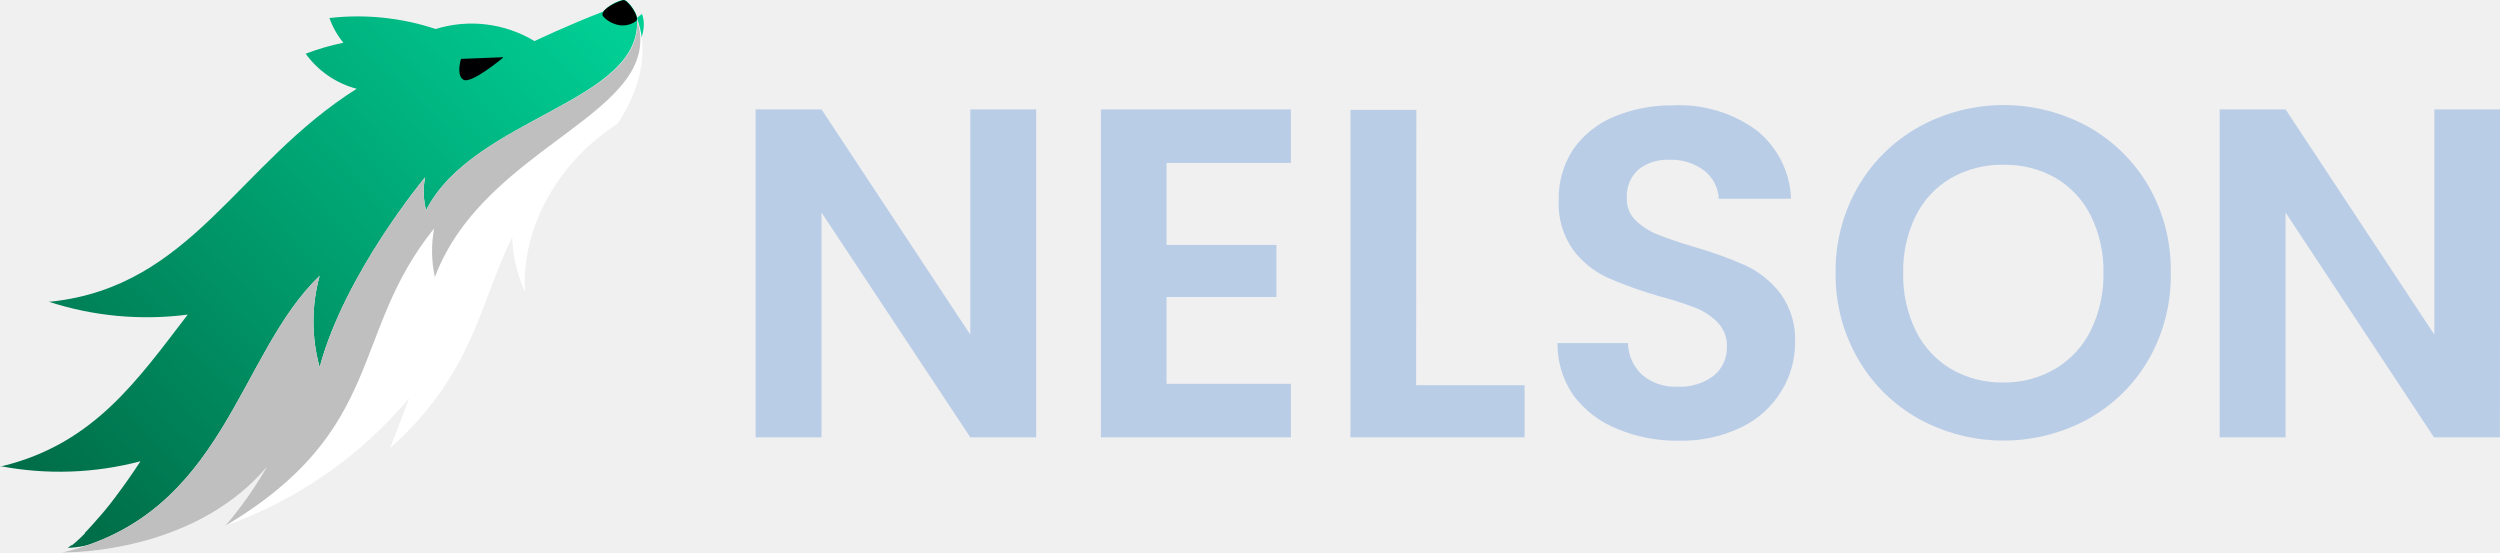
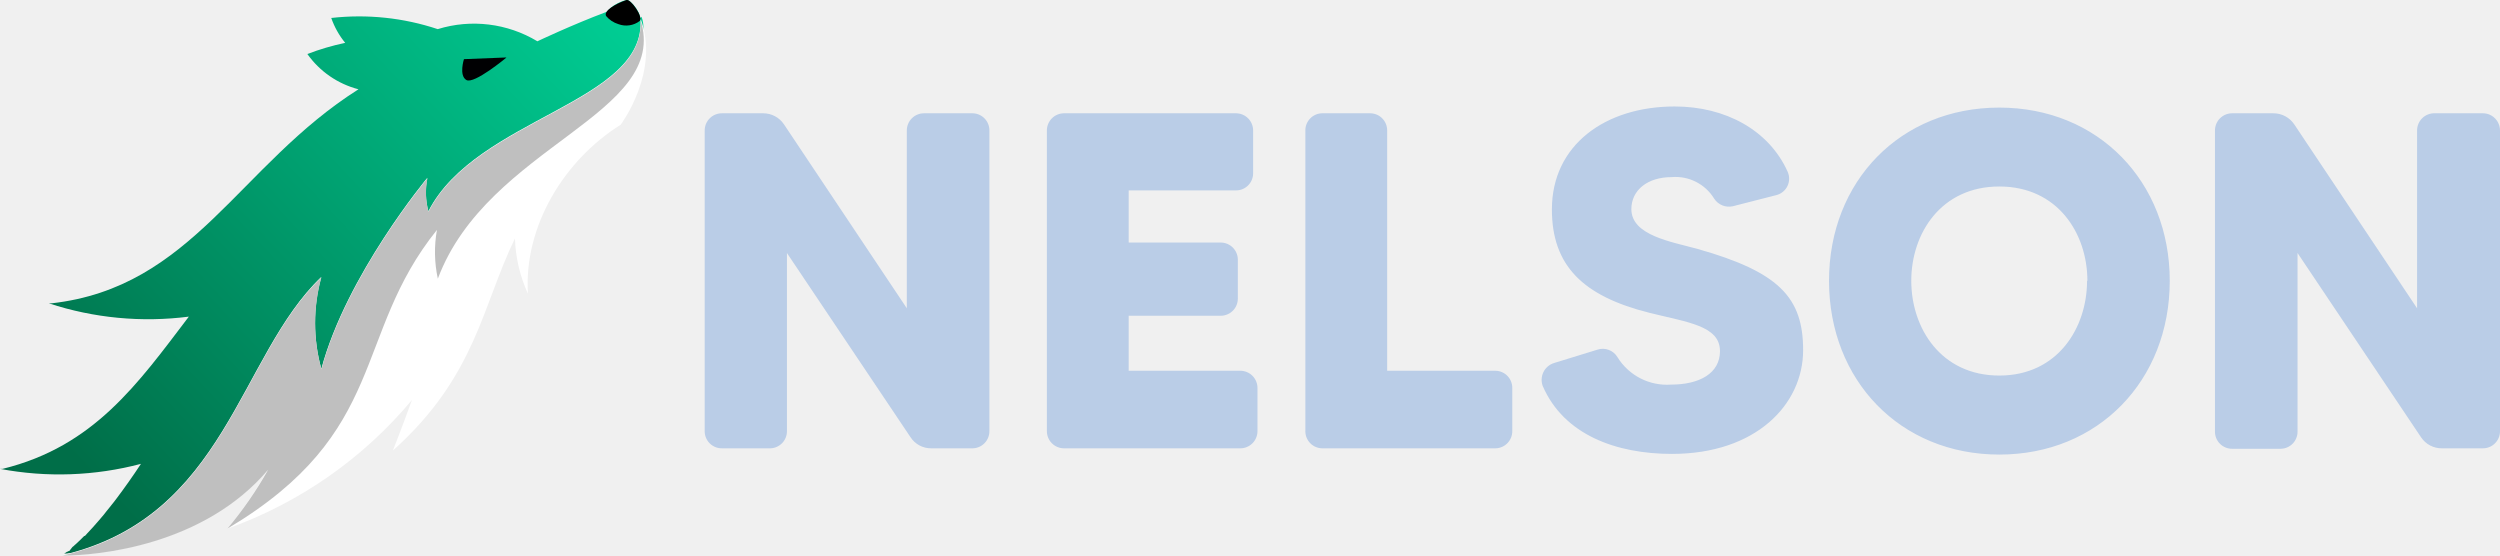
- <svg xmlns="http://www.w3.org/2000/svg" id="Capa" viewBox="0 0 227.59 50.27">
+ <svg xmlns="http://www.w3.org/2000/svg" id="Capa" viewBox="0 0 224 49.74">
  <defs>
-     <linearGradient id="Degradado_sin_nombre_8" x1="64.63" y1="-10.69" x2="-4.51" y2="53.99" gradientUnits="userSpaceOnUse">
-       <stop offset=".17" stop-color="#00cf95" />
-       <stop offset=".87" stop-color="#006e48" />
+     <linearGradient id="Degradado_sin_nombre_1110" x1="65.75" y1="-10.28" x2="-2.66" y2="53.71" gradientUnits="userSpaceOnUse">
+       <stop offset=".15" stop-color="#00cf95" />
+       <stop offset=".83" stop-color="#006e48" />
    </linearGradient>
-     <style>.cls-5{fill:#bacde7}</style>
+     <style>.cls-1{fill:#bacde7}</style>
  </defs>
  <g id="Logo">
-     <g id="Icono">
-       <path d="M59.19 4c0-.58-.93-1.76-1.26-1.66a3.53 3.53 0 0 0-1.8 1.07c-3.22 1.24-6.26 2.69-6.26 2.69a11.08 11.08 0 0 0-9-1.1 22.55 22.55 0 0 0-9.67-1 7.5 7.5 0 0 0 1.27 2.25 21.58 21.58 0 0 0-3.43 1 8.31 8.31 0 0 0 4.64 3.19c-10.89 6.87-15 18-27.83 19.38h-.23A28.89 28.89 0 0 0 18.3 31c-4.6 6-8.57 11.76-16.87 13.79h-.22A28.88 28.88 0 0 0 14 44.35c-.73 1.12-1.46 2.16-2.17 3.1a2.85 2.85 0 0 1-.25.33l-.23.31c-.08.1-.15.2-.23.29l-.22.27-.22.27-.22.26c-.08.09-.15.18-.23.26-.4.46-.77.88-1.12 1.25l-.17.17v.06l-.14.14-.07.06-.12.13-.07.06-.11.11-.07.06-.11.1-.06.06-.1.09-.07.06-.09.07-.07.06-.08.07h-.06l-.09.06-.08.06-.08.06-.11.06c3.22 0 12.35-3.38 18.17-10.26 0 0 6.72-3.64 10.51-13.45 1.62-4.19 6.91-9 12-12.21 0 0 13.44-7.86 11.61-12.69Z" transform="translate(-1.21 -2.36)" style="fill:url(#Degradado_sin_nombre_8);fill-rule:evenodd" />
-       <path d="M59.19 4c.61 7.68-14.86 9-19.19 17.5a6.77 6.77 0 0 1-.09-3s-7.32 8.77-9.6 17.29a15.61 15.61 0 0 1 0-8.32c-7.5 7.18-8.6 21.72-23.45 25.19 3.22 0 12.8-.89 18.63-7.78a35.14 35.14 0 0 1-3.76 5.34 38.86 38.86 0 0 0 16.72-11.6c-.95 2.6-1.74 4.54-1.74 4.54 7.62-6.79 8.14-13.16 11.13-19.22a12.8 12.8 0 0 0 1.17 5c-.38-6.16 3.33-12.08 8.4-15.3 0-.01 3.59-4.79 1.78-9.64Z" transform="translate(-1.21 -2.36)" style="fill:#fff;fill-rule:evenodd" />
-       <path d="M59.21 4.06C59.8 11.68 44.33 13 40 21.5a6.77 6.77 0 0 1-.09-3s-7.32 8.77-9.6 17.29a15.61 15.61 0 0 1 0-8.32c-7.5 7.18-8.6 21.72-23.45 25.19 3.22 0 12.8-.89 18.63-7.78a35.14 35.14 0 0 1-3.76 5.34c14.71-8.76 11.27-17.49 19-27.06a11.14 11.14 0 0 0 .07 4.42C45.4 15.37 62 12.73 59.19 4.06Z" transform="translate(-1.21 -2.36)" style="fill:#bfbfbf;fill-rule:evenodd" />
-       <path d="m47 7.57-3.82.15s-.48 1.48.22 1.9 3.6-2 3.6-2" transform="translate(-1.21 -2.36)" style="fill:#000002;fill-rule:evenodd" />
-       <path d="M56.09 3.82a2.42 2.42 0 0 0 1.1.73 2.06 2.06 0 0 0 1.94-.28c.35-.36-.81-2-1.2-1.9-1.07.32-2.09 1.01-1.84 1.45Z" transform="translate(-1.21 -2.36)" />
+     <g id="Texto">
+       <path class="cls-1" d="M85.82 12.78h4.33a1.53 1.53 0 0 1 1.5 1.55v26.93a1.53 1.53 0 0 1-1.5 1.54h-3.69a2.19 2.19 0 0 1-1.88-1L73.51 25.3v16A1.53 1.53 0 0 1 72 42.8h-4.32a1.53 1.53 0 0 1-1.54-1.54V14.33a1.54 1.54 0 0 1 1.54-1.55h3.69a2.24 2.24 0 0 1 1.88 1l11 16.47V14.33a1.54 1.54 0 0 1 1.57-1.55ZM114.12 35.85a1.54 1.54 0 0 1 1.55 1.55v3.86a1.54 1.54 0 0 1-1.55 1.54H98.34a1.54 1.54 0 0 1-1.54-1.54V14.33a1.54 1.54 0 0 1 1.54-1.55h15.4a1.54 1.54 0 0 1 1.54 1.55v3.85a1.53 1.53 0 0 1-1.54 1.51h-9.61v4.67h8.24a1.54 1.54 0 0 1 1.54 1.54v3.48a1.53 1.53 0 0 1-1.54 1.54h-8.24v4.93ZM137 35.85a1.53 1.53 0 0 1 1.5 1.55v3.86a1.53 1.53 0 0 1-1.5 1.54h-15.54a1.53 1.53 0 0 1-1.5-1.54V14.33a1.53 1.53 0 0 1 1.5-1.55h4.33a1.53 1.53 0 0 1 1.5 1.55v21.52ZM164.56 34c0 4.89-4.25 9.3-11.75 9.3-5 0-9.69-1.71-11.58-6.08a1.58 1.58 0 0 1 1-2.06l3.9-1.2a1.53 1.53 0 0 1 1.8.68 5.21 5.21 0 0 0 4.8 2.45c2.53 0 4.38-1 4.38-3 0-2.28-2.92-2.58-6.31-3.43-6-1.5-8.75-4.25-8.75-9.27 0-5.79 4.81-9.22 11-9.22 4.54 0 8.44 2.11 10.12 5.84a1.52 1.52 0 0 1-1 2.1l-3.91 1a1.58 1.58 0 0 1-1.67-.68 4.06 4.06 0 0 0-3.82-1.93c-2.14 0-3.6 1.16-3.6 2.87 0 2.36 3.6 2.92 5.92 3.56 7.32 2.07 9.47 4.36 9.47 9.07ZM197.41 27.79c0 8.92-6.39 15.57-15.27 15.57s-15.26-6.65-15.26-15.57 6.39-15.52 15.26-15.52 15.27 6.64 15.27 15.52Zm-7.38 0c0-4.24-2.66-8.45-7.89-8.45s-7.89 4.21-7.89 8.45 2.66 8.49 7.89 8.49S190 32 190 27.79ZM221.17 12.78h4.33a1.54 1.54 0 0 1 1.5 1.55v26.93a1.53 1.53 0 0 1-1.5 1.54h-3.69a2.22 2.22 0 0 1-1.89-1l-11.06-16.5v16a1.53 1.53 0 0 1-1.5 1.54H203a1.53 1.53 0 0 1-1.54-1.54V14.33a1.54 1.54 0 0 1 1.54-1.55h3.69a2.25 2.25 0 0 1 1.88 1l11 16.47V14.33a1.54 1.54 0 0 1 1.6-1.55Z" transform="translate(-3 -2.63)" />
    </g>
-     <g id="Nombre">
-       <path class="cls-5" d="M95.54 42.17h-6L76 21.71v20.46h-6V12.32h6l13.54 20.5v-20.5h6ZM107.41 17.19v7.47h10v4.74h-10v7.9h11.32v4.87h-17.3V12.32h17.3v4.87ZM130.13 37.43H140v4.74h-15.85V12.36h6ZM148.43 41.4a9.23 9.23 0 0 1-4-3.07 8.17 8.17 0 0 1-1.43-4.74h6.41a4.09 4.09 0 0 0 1.3 2.9 4.62 4.62 0 0 0 3.22 1.07 5 5 0 0 0 3.29-1 3.27 3.27 0 0 0 1.2-2.63 3 3 0 0 0-.81-2.18 5.73 5.73 0 0 0-2-1.35 33.19 33.19 0 0 0-3.36-1.08 37.65 37.65 0 0 1-4.72-1.69 8.27 8.27 0 0 1-3.11-2.52 7.19 7.19 0 0 1-1.31-4.51 8.08 8.08 0 0 1 1.29-4.6 8.43 8.43 0 0 1 3.71-3 13.51 13.51 0 0 1 5.47-1.05 11.89 11.89 0 0 1 7.5 2.24 8.35 8.35 0 0 1 3.18 6.26h-6.58a3.44 3.44 0 0 0-1.3-2.54 4.91 4.91 0 0 0-3.23-1 4.17 4.17 0 0 0-2.79.89 3.25 3.25 0 0 0-1.05 2.61 2.65 2.65 0 0 0 .79 2 6 6 0 0 0 2 1.29c.78.32 1.88.7 3.31 1.13a35.33 35.33 0 0 1 4.74 1.71 8.59 8.59 0 0 1 3.16 2.56 7.12 7.12 0 0 1 1.32 4.48 8.42 8.42 0 0 1-1.27 4.42 8.69 8.69 0 0 1-3.63 3.26 12.39 12.39 0 0 1-5.68 1.22 14 14 0 0 1-5.62-1.08ZM175.92 40.51a14.6 14.6 0 0 1-5.55-5.45 15.21 15.21 0 0 1-2.05-7.88 15.14 15.14 0 0 1 2.05-7.84 14.57 14.57 0 0 1 5.55-5.44 16 16 0 0 1 15.4 0 14.61 14.61 0 0 1 5.51 5.44 15.32 15.32 0 0 1 2 7.84 15.39 15.39 0 0 1-2 7.88 14.61 14.61 0 0 1-5.53 5.45 16.07 16.07 0 0 1-15.38 0Zm12.43-4.6a8.37 8.37 0 0 0 3.2-3.48 11.4 11.4 0 0 0 1.15-5.25 11.26 11.26 0 0 0-1.15-5.18 8.26 8.26 0 0 0-3.2-3.44 9.23 9.23 0 0 0-4.74-1.2 9.36 9.36 0 0 0-4.77 1.2 8.18 8.18 0 0 0-3.22 3.44 11.26 11.26 0 0 0-1.15 5.23 11.4 11.4 0 0 0 1.15 5.25 8.29 8.29 0 0 0 3.22 3.48 9.18 9.18 0 0 0 4.77 1.22 9 9 0 0 0 4.74-1.27ZM228.79 42.17h-6l-13.51-20.46v20.46h-6V12.32h6l13.54 20.5v-20.5h6Z" transform="translate(-1.21 -2.36)" />
+     <g id="Isotipo">
+       <path d="M60.37 4.27c0-.57-.91-1.73-1.24-1.64a3.52 3.52 0 0 0-1.78 1.06c-3.18 1.2-6.2 2.64-6.2 2.64a11 11 0 0 0-8.93-1.09 22.29 22.29 0 0 0-9.54-1 7.32 7.32 0 0 0 1.25 2.23 22.16 22.16 0 0 0-3.39 1 8.11 8.11 0 0 0 4.58 3.16C24.37 17.43 20.29 28.39 7.6 29.81h-.22A28.54 28.54 0 0 0 19.92 31c-4.56 6-8.49 11.63-16.69 13.64H3a28.61 28.61 0 0 0 12.63-.45c-.73 1.11-1.46 2.14-2.16 3.07l-.25.33-.24.3c-.08.1-.15.2-.23.29l-.22.27-.21.27-.22.26-.22.26c-.39.45-.76.87-1.11 1.23l-.16.18h-.06l-.14.14-.06.06-.12.12-.07.07-.11.1-.07.07-.1.09-.07.07-.1.08-.06.06-.09.08-.07.05-.28.36h-.06l-.08.06h-.06l-.08.06-.08.05-.11.06c3.19 0 12.22-3.35 18-10.16 0 0 6.65-3.59 10.39-13.3 1.6-4.15 6.84-8.9 11.86-12.09 0 0 13.3-7.77 11.49-12.55Z" transform="translate(-3 -2.63)" style="fill:url(#Degradado_sin_nombre_1110);fill-rule:evenodd" />
+       <path d="M60.38 4.27c.6 7.57-14.71 8.88-19 17.29a6.64 6.64 0 0 1-.09-3s-7.24 8.69-9.5 17.12a15.44 15.44 0 0 1 0-8.24c-7.43 7.1-8.51 21.49-23.21 24.93 3.19 0 12.67-.88 18.44-7.7A34.67 34.67 0 0 1 23.37 50a38.33 38.33 0 0 0 16.54-11.53C39 41 38.2 43 38.2 43c7.47-6.68 8-13 10.94-19a12.88 12.88 0 0 0 1.16 4.94c-.37-6.1 3.3-12 8.32-15.14 0-.02 3.57-4.75 1.76-9.53Z" transform="translate(-3 -2.63)" style="fill:#fff;fill-rule:evenodd" />
+       <path d="M60.39 4.31c.6 7.57-14.71 8.88-19 17.29a6.64 6.64 0 0 1-.09-3s-7.24 8.69-9.5 17.12a15.44 15.44 0 0 1 0-8.24c-7.43 7.1-8.51 21.49-23.21 24.93 3.19 0 12.67-.88 18.44-7.7A34.67 34.67 0 0 1 23.37 50c14.56-8.67 11.16-17.3 18.78-26.77a11.25 11.25 0 0 0 .08 4.37c4.5-12 20.88-14.67 18.15-23.24Z" transform="translate(-3 -2.63)" style="fill:#bfbfbf;fill-rule:evenodd" />
+       <path d="m48.36 7.78-3.79.15s-.47 1.47.22 1.87 3.57-2 3.57-2" transform="translate(-3 -2.63)" style="fill:#000002;fill-rule:evenodd" />
+       <path d="M57.31 4.07a2.32 2.32 0 0 0 1.09.72 2 2 0 0 0 1.92-.28c.34-.35-.81-2-1.19-1.88-1.06.37-2.07 1-1.82 1.44Z" transform="translate(-3 -2.63)" />
    </g>
  </g>
</svg>
